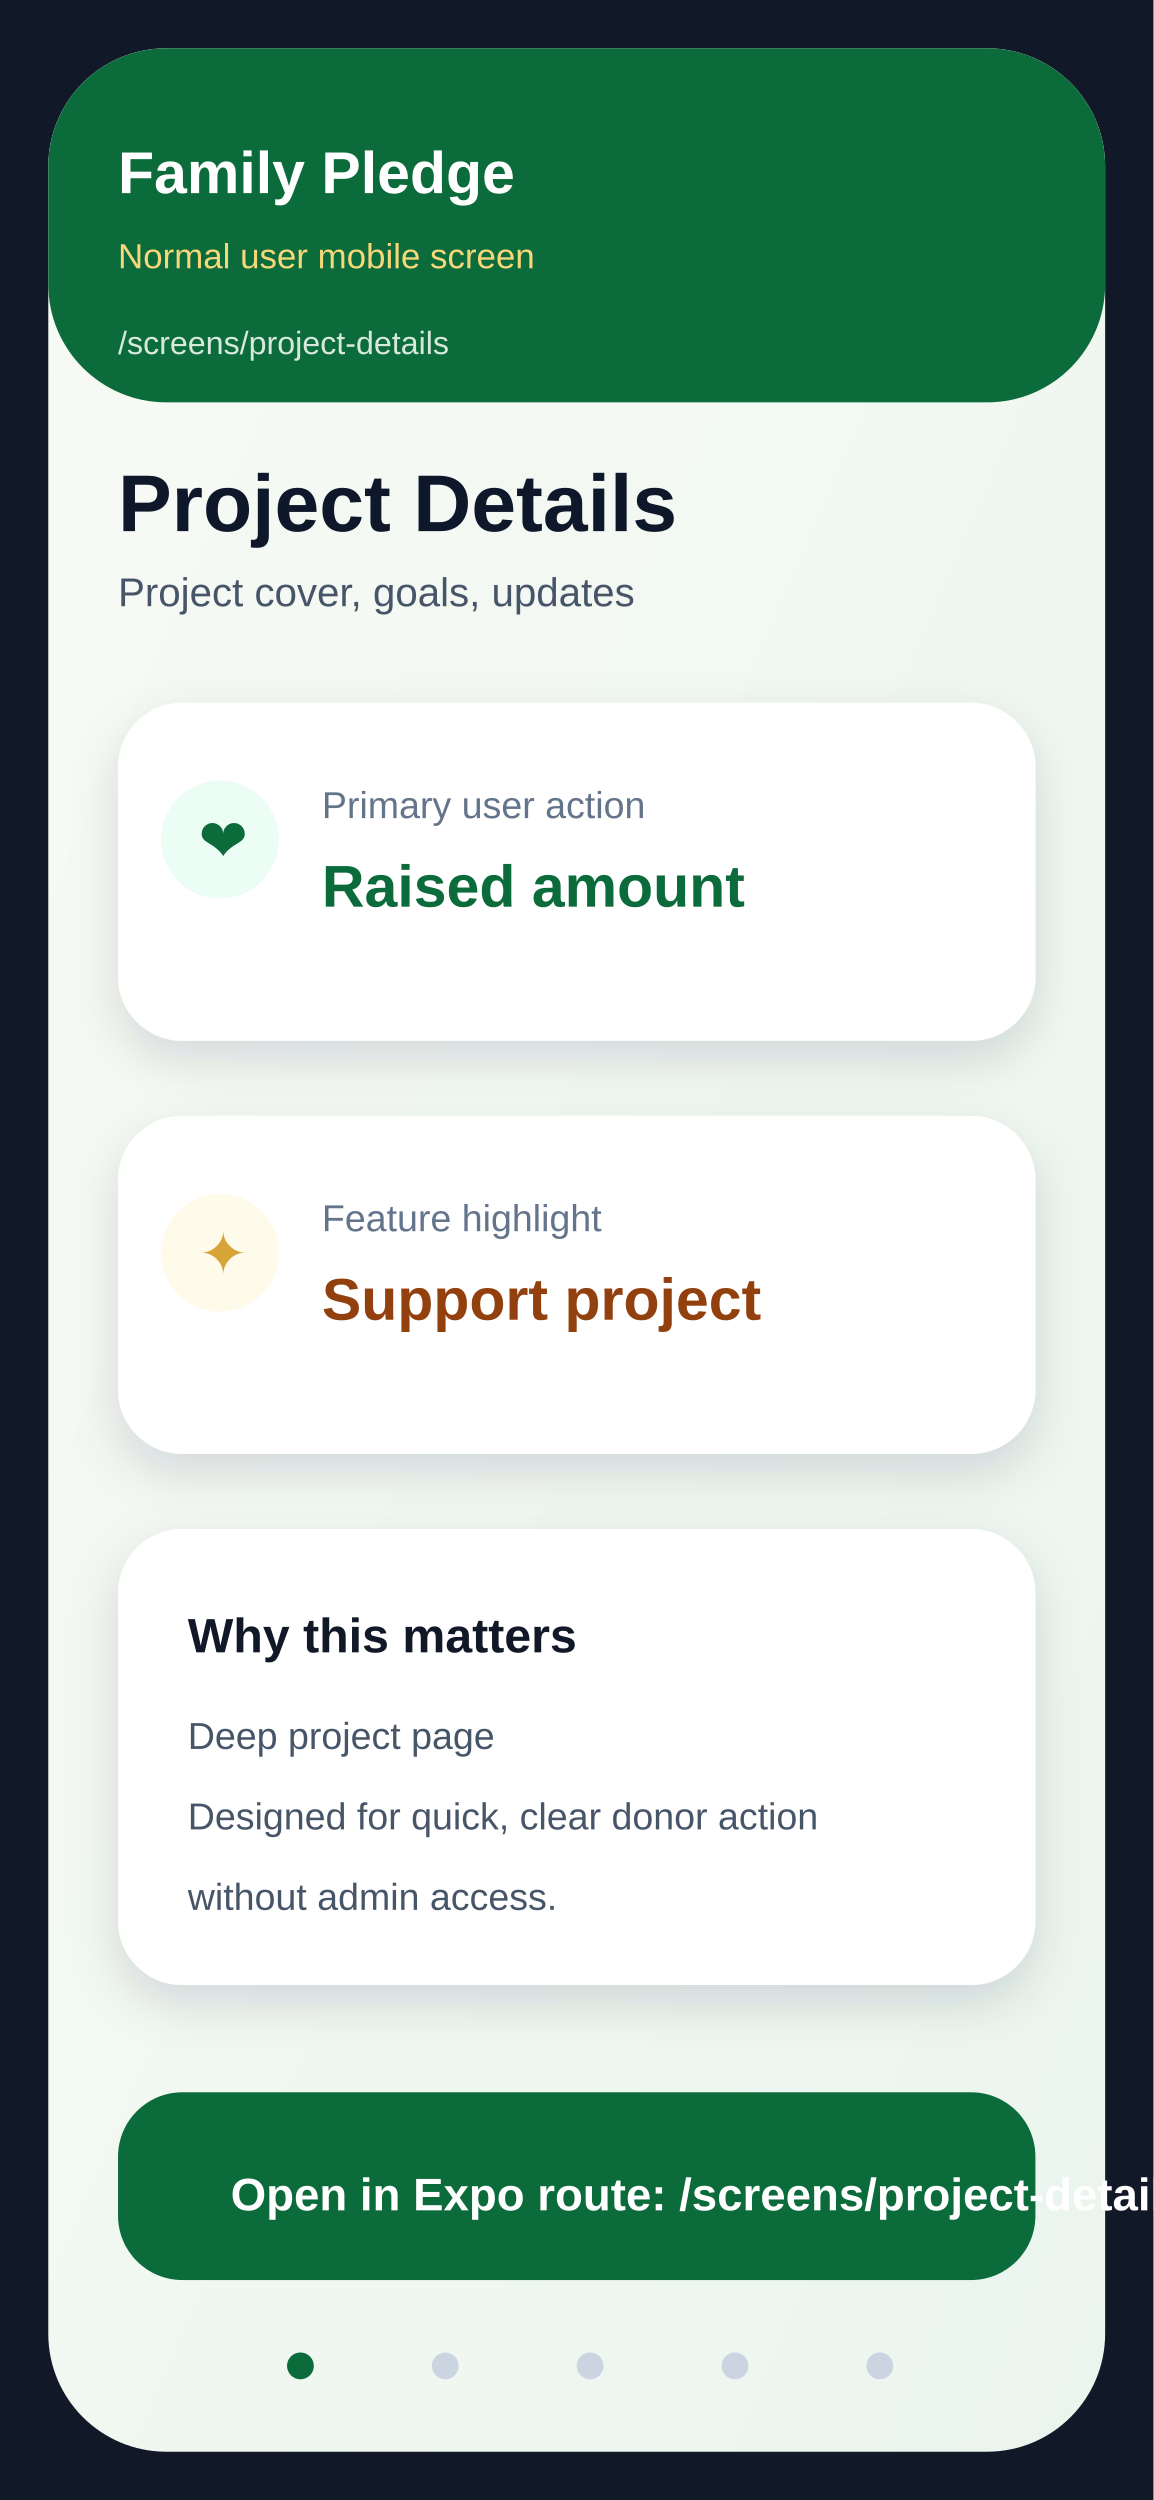
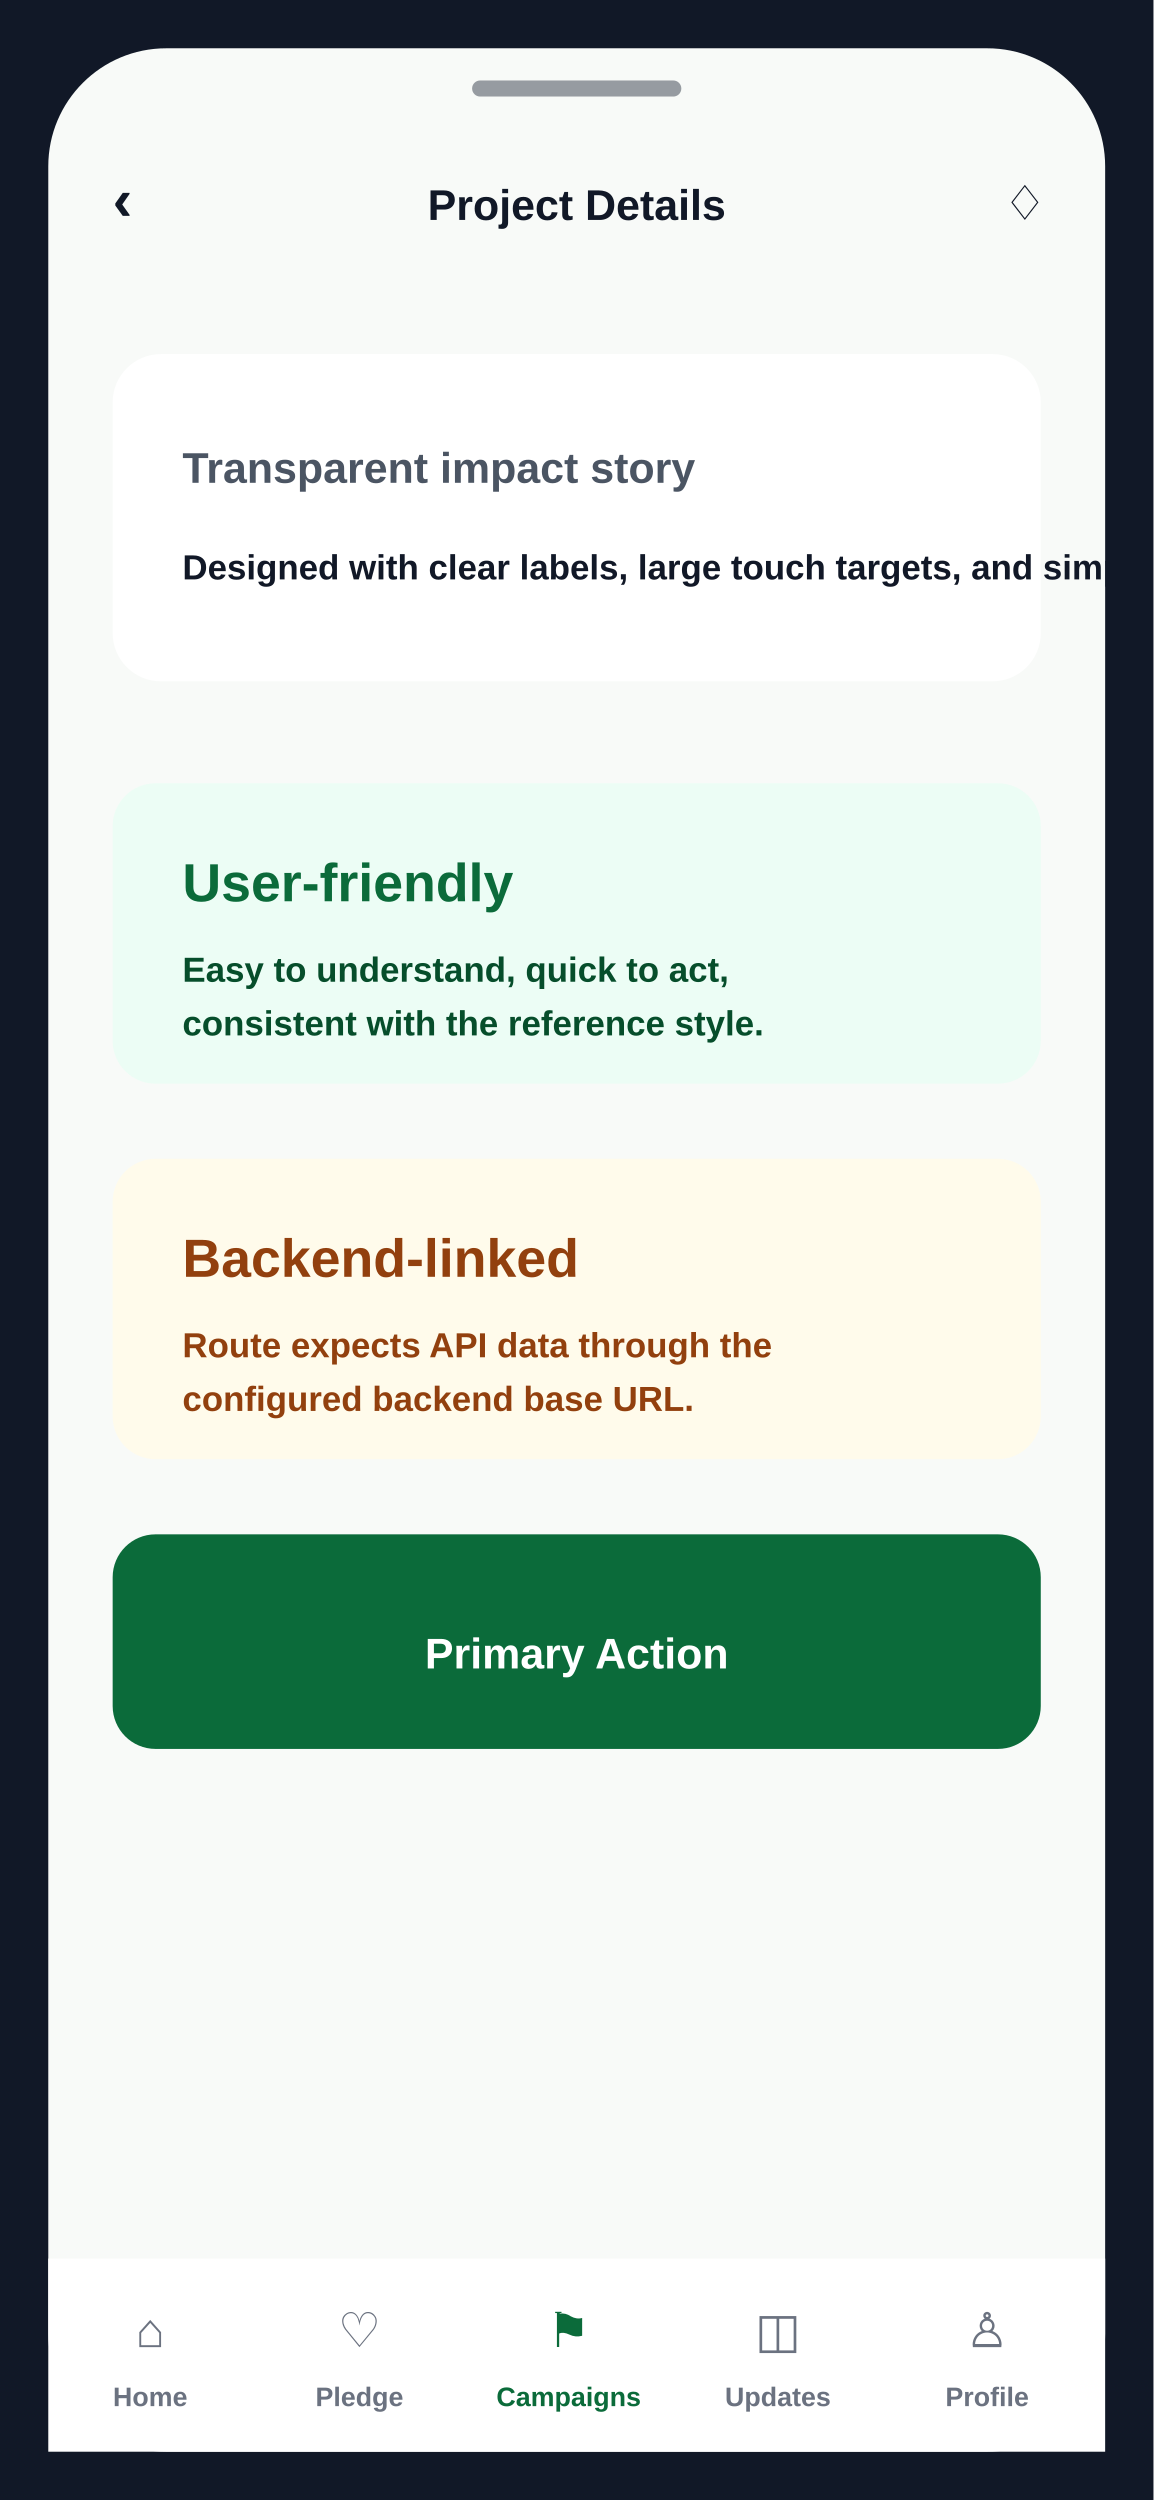
<svg xmlns="http://www.w3.org/2000/svg" width="430" height="932" viewBox="0 0 430 932">
  <defs>
-     <linearGradient id="bg" x1="0" y1="0" x2="1" y2="1">
-       <stop stop-color="#F8FAF5" />
-       <stop offset="1" stop-color="#EAF5EE" />
+     <filter id="shadow">
+       <feDropShadow dx="0" dy="8" stdDeviation="10" flood-color="#0F172A" flood-opacity="0.12" />
+     </filter>
+     <linearGradient id="hero" x1="0" y1="0" x2="1" y2="1">
+       <stop stop-color="#0B6B3A" />
+       <stop offset="1" stop-color="#064E2B" />
    </linearGradient>
-     <filter id="shadow" x="-20%" y="-20%" width="140%" height="140%">
-       <feDropShadow dx="0" dy="7" stdDeviation="9" flood-color="#0F172A" flood-opacity="0.13" />
-     </filter>
  </defs>
  <rect width="430" height="932" fill="#111827" />
-   <rect x="18" y="18" width="394" height="896" rx="44" fill="url(#bg)" />
+   <rect x="18" y="18" width="394" height="896" rx="44" fill="#F8FAF8" />
  <rect x="176" y="30" width="78" height="6" rx="3" fill="#1F2937" opacity="0.45" />
-   <rect x="18" y="18" width="394" height="132" rx="44" fill="#0B6B3A" />
-   <text x="44" y="72" font-size="22" font-weight="800" fill="#FFFFFF" font-family="Arial">Family Pledge</text>
-   <text x="44" y="100" font-size="13" fill="#F6D77A" font-family="Arial">Normal user mobile screen</text>
-   <text x="44" y="132" font-size="12" fill="#D8E8DD" font-family="Arial">/screens/project-details</text>
-   <text x="44" y="198" font-size="30" font-weight="800" fill="#0F172A" font-family="Arial">Project Details</text>
-   <text x="44" y="226" font-size="15" fill="#475569" font-family="Arial">Project cover, goals, updates</text>
-   <rect x="44" y="262" width="342" height="126" rx="24" fill="#FFFFFF" filter="url(#shadow)" />
-   <circle cx="82" cy="313" r="22" fill="#ECFDF5" />
-   <text x="74" y="321" font-size="22" fill="#0B6B3A" font-family="Arial">❤</text>
-   <text x="120" y="305" font-size="14" fill="#64748B" font-family="Arial">Primary user action</text>
-   <text x="120" y="338" font-size="22" font-weight="800" fill="#0B6B3A" font-family="Arial">Raised amount</text>
-   <rect x="44" y="416" width="342" height="126" rx="24" fill="#FFFFFF" filter="url(#shadow)" />
-   <circle cx="82" cy="467" r="22" fill="#FFFBEB" />
-   <text x="74" y="475" font-size="22" fill="#D6A437" font-family="Arial">✦</text>
-   <text x="120" y="459" font-size="14" fill="#64748B" font-family="Arial">Feature highlight</text>
-   <text x="120" y="492" font-size="22" font-weight="800" fill="#92400E" font-family="Arial">Support project</text>
-   <rect x="44" y="570" width="342" height="170" rx="24" fill="#FFFFFF" filter="url(#shadow)" />
-   <text x="70" y="616" font-size="18" font-weight="800" fill="#111827" font-family="Arial">Why this matters</text>
-   <text x="70" y="652" font-size="14" fill="#475569" font-family="Arial">Deep project page</text>
-   <text x="70" y="682" font-size="14" fill="#475569" font-family="Arial">Designed for quick, clear donor action</text>
-   <text x="70" y="712" font-size="14" fill="#475569" font-family="Arial">without admin access.</text>
-   <rect x="44" y="780" width="342" height="70" rx="24" fill="#0B6B3A" />
-   <text x="86" y="824" font-size="17" font-weight="800" fill="#FFFFFF" font-family="Arial">Open in Expo route: /screens/project-details</text>
-   <circle cx="112" cy="882" r="5" fill="#0B6B3A" />
-   <circle cx="166" cy="882" r="5" fill="#CBD5E1" />
-   <circle cx="220" cy="882" r="5" fill="#CBD5E1" />
-   <circle cx="274" cy="882" r="5" fill="#CBD5E1" />
-   <circle cx="328" cy="882" r="5" fill="#CBD5E1" />
+   <text x="42" y="82" font-family="Arial, sans-serif" font-size="22" font-weight="700" fill="#111827" text-anchor="start">‹</text>
+   <text x="215" y="82" font-family="Arial, sans-serif" font-size="16" font-weight="800" fill="#111827" text-anchor="middle">Project Details</text>
+   <text x="374" y="82" font-family="Arial, sans-serif" font-size="18" font-weight="700" fill="#111827" text-anchor="start">♢</text>
+   <rect x="42" y="132" width="346" height="122" rx="18" fill="#FFFFFF" />
+   <text x="68" y="180" font-family="Arial, sans-serif" font-size="16" font-weight="800" fill="#4B5563" text-anchor="start">Transparent impact story</text>
+   <text x="68" y="216" font-family="Arial, sans-serif" font-size="13" font-weight="700" fill="#111827" text-anchor="start">Designed with clear labels, large touch targets, and simple next actions.</text>
+   <rect x="42" y="292" width="346" height="112" rx="16" fill="#ECFDF5" />
+   <text x="68" y="336" font-family="Arial, sans-serif" font-size="20" font-weight="900" fill="#0B6B3A" text-anchor="start">User-friendly</text>
+   <text x="68" y="366" font-family="Arial, sans-serif" font-size="13" font-weight="700" fill="#064E2B" text-anchor="start">Easy to understand, quick to act,</text>
+   <text x="68" y="386" font-family="Arial, sans-serif" font-size="13" font-weight="700" fill="#064E2B" text-anchor="start">consistent with the reference style.</text>
+   <rect x="42" y="432" width="346" height="112" rx="16" fill="#FFFBEB" />
+   <text x="68" y="476" font-family="Arial, sans-serif" font-size="20" font-weight="900" fill="#92400E" text-anchor="start">Backend-linked</text>
+   <text x="68" y="506" font-family="Arial, sans-serif" font-size="13" font-weight="700" fill="#92400E" text-anchor="start">Route expects API data through the</text>
+   <text x="68" y="526" font-family="Arial, sans-serif" font-size="13" font-weight="700" fill="#92400E" text-anchor="start">configured backend base URL.</text>
+   <rect x="42" y="572" width="346" height="80" rx="16" fill="#0B6B3A" />
+   <text x="215" y="622" font-family="Arial, sans-serif" font-size="16" font-weight="900" fill="#fff" text-anchor="middle">Primary Action</text>
+   <rect x="18" y="842" width="394" height="72" rx="0" fill="#FFFFFF" />
+   <text x="56" y="875" font-family="Arial, sans-serif" font-size="18" font-weight="800" fill="#6B7280" text-anchor="middle">⌂</text>
+   <text x="56" y="897" font-family="Arial, sans-serif" font-size="10" font-weight="700" fill="#6B7280" text-anchor="middle">Home</text>
+   <text x="134" y="875" font-family="Arial, sans-serif" font-size="18" font-weight="800" fill="#6B7280" text-anchor="middle">♡</text>
+   <text x="134" y="897" font-family="Arial, sans-serif" font-size="10" font-weight="700" fill="#6B7280" text-anchor="middle">Pledge</text>
+   <text x="212" y="875" font-family="Arial, sans-serif" font-size="18" font-weight="800" fill="#0B6B3A" text-anchor="middle">⚑</text>
+   <text x="212" y="897" font-family="Arial, sans-serif" font-size="10" font-weight="700" fill="#0B6B3A" text-anchor="middle">Campaigns</text>
+   <text x="290" y="875" font-family="Arial, sans-serif" font-size="18" font-weight="800" fill="#6B7280" text-anchor="middle">◫</text>
+   <text x="290" y="897" font-family="Arial, sans-serif" font-size="10" font-weight="700" fill="#6B7280" text-anchor="middle">Updates</text>
+   <text x="368" y="875" font-family="Arial, sans-serif" font-size="18" font-weight="800" fill="#6B7280" text-anchor="middle">♙</text>
+   <text x="368" y="897" font-family="Arial, sans-serif" font-size="10" font-weight="700" fill="#6B7280" text-anchor="middle">Profile</text>
</svg>
